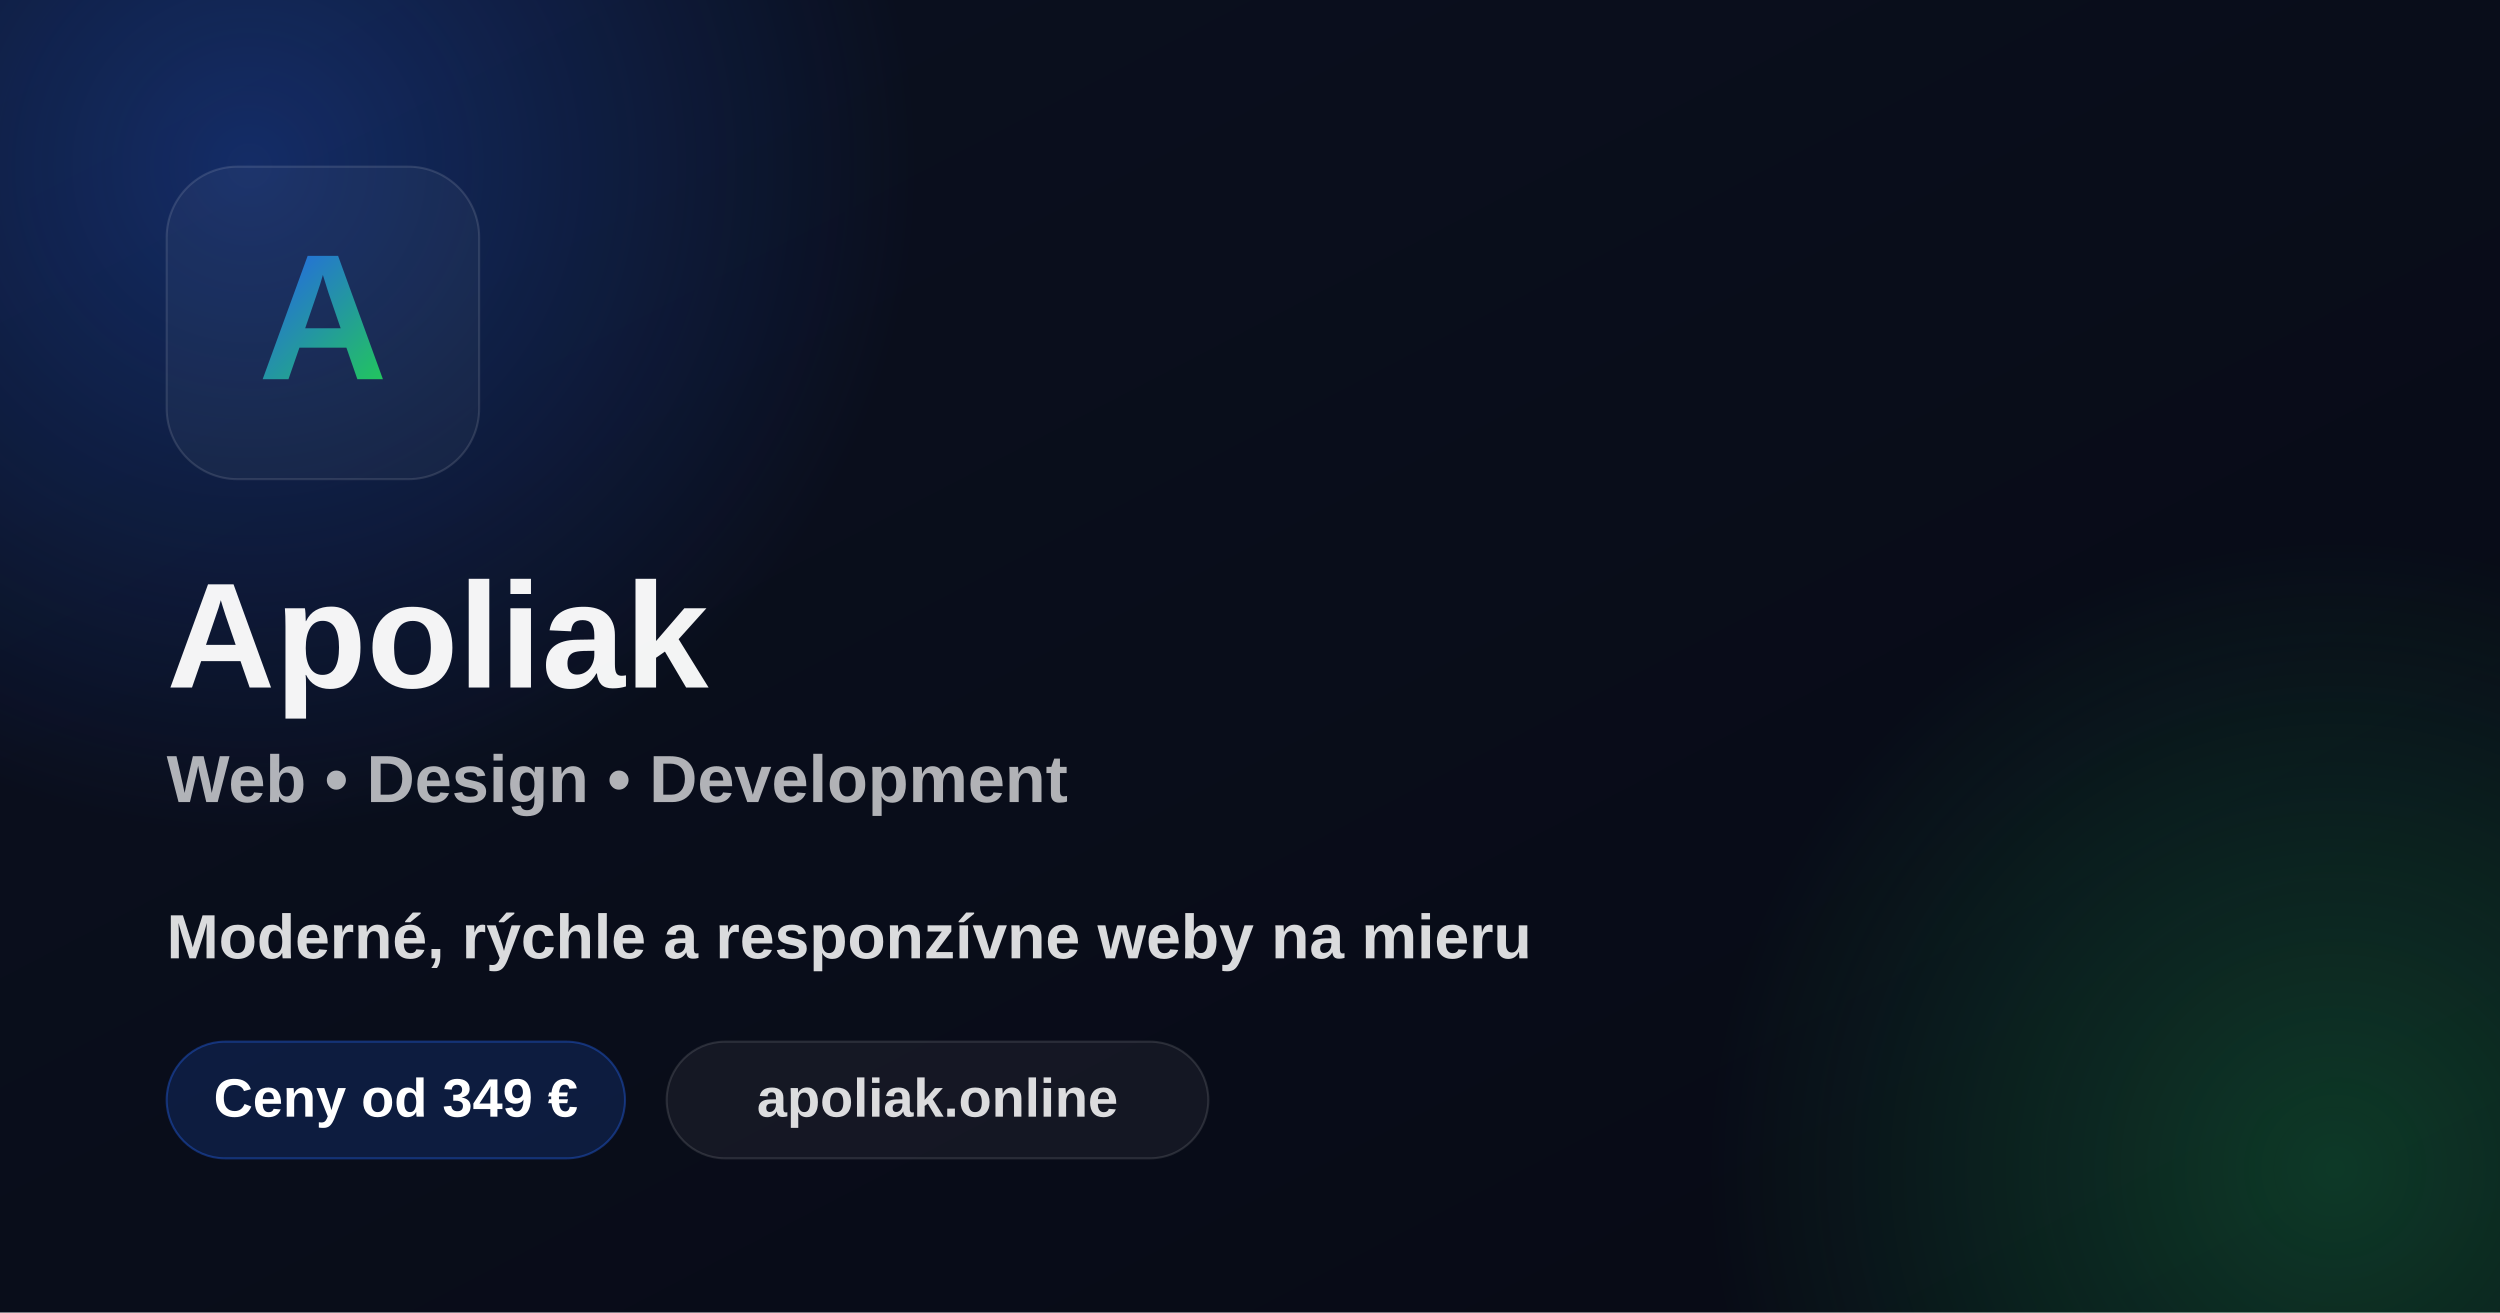
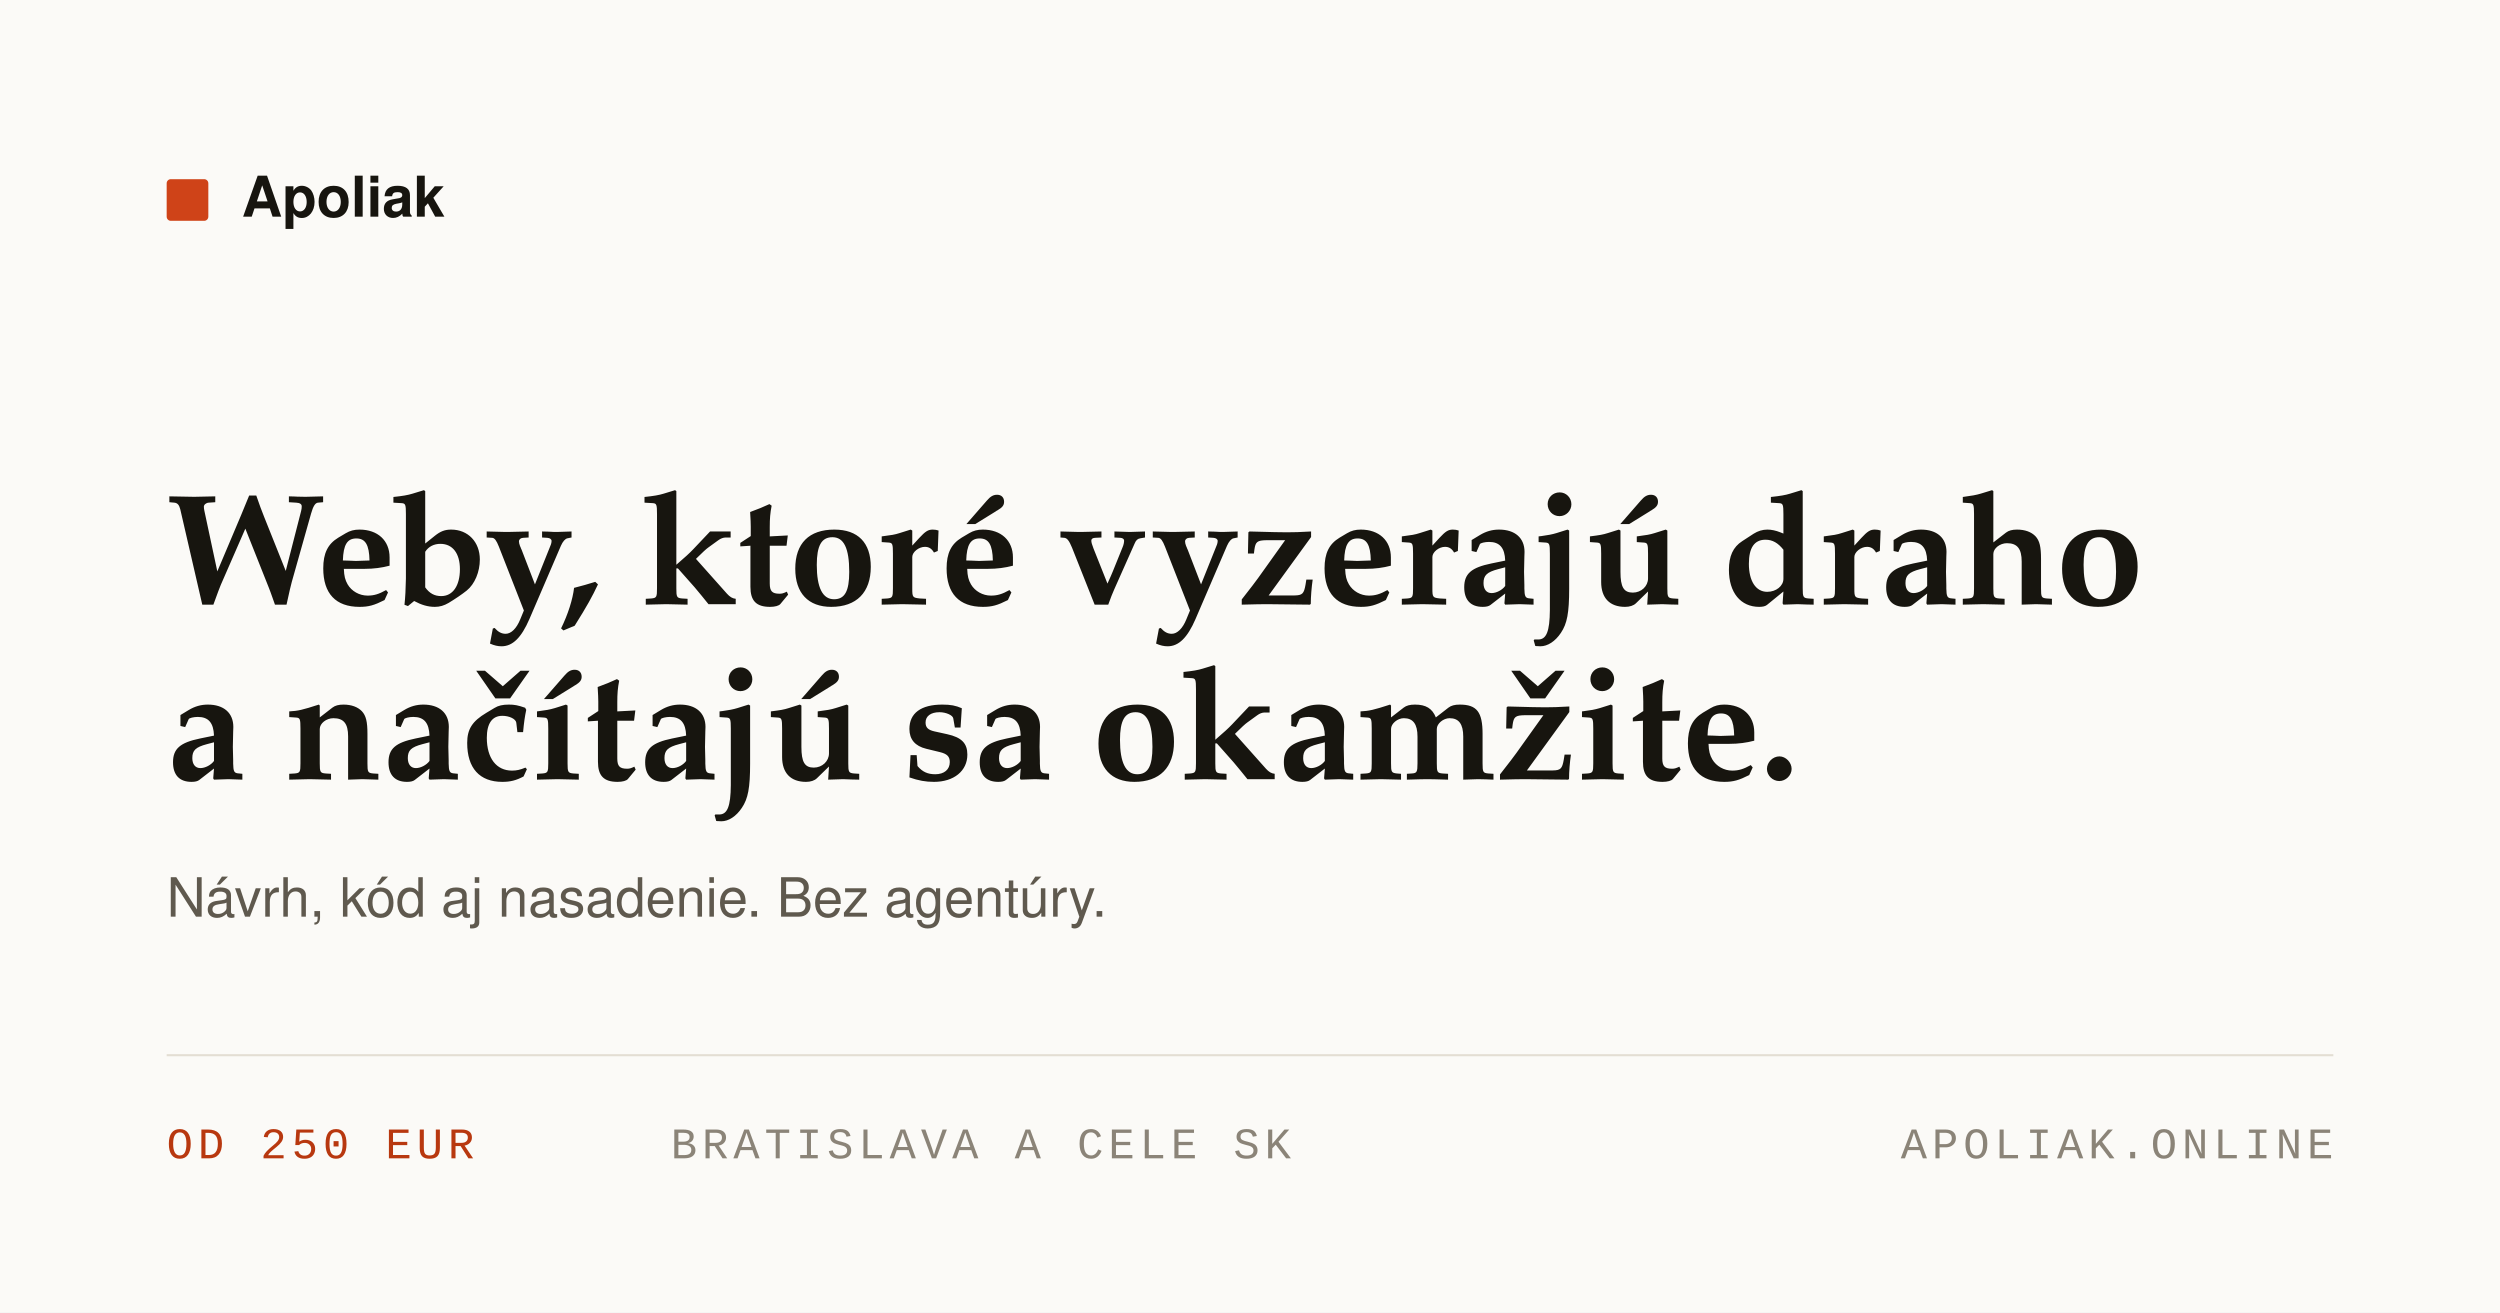
- <svg xmlns="http://www.w3.org/2000/svg" viewBox="0 0 1200 630">
-   <defs>
-     <linearGradient id="bg" x1="0" y1="0" x2="1" y2="1">
-       <stop offset="0" stop-color="#0b1020" />
-       <stop offset="1" stop-color="#070a14" />
-     </linearGradient>
-     <linearGradient id="mark" x1="0" y1="0" x2="1" y2="1">
-       <stop offset="0" stop-color="#2563eb" />
-       <stop offset="1" stop-color="#22c55e" />
-     </linearGradient>
-     <radialGradient id="orb1" cx="0.5" cy="0.5" r="0.5">
-       <stop offset="0" stop-color="#2563eb" stop-opacity="0.35" />
-       <stop offset="1" stop-color="#2563eb" stop-opacity="0" />
-     </radialGradient>
-     <radialGradient id="orb2" cx="0.5" cy="0.5" r="0.5">
-       <stop offset="0" stop-color="#22c55e" stop-opacity="0.25" />
-       <stop offset="1" stop-color="#22c55e" stop-opacity="0" />
-     </radialGradient>
-   </defs>
-   <rect width="1200" height="630" fill="url(#bg)" />
-   <circle cx="120" cy="80" r="320" fill="url(#orb1)" />
-   <circle cx="1120" cy="560" r="300" fill="url(#orb2)" />
-   <rect x="80" y="80" width="150" height="150" rx="34" fill="rgba(255,255,255,0.04)" stroke="rgba(255,255,255,0.12)" />
-   <text x="155" y="182" font-family="Arial,sans-serif" font-weight="900" font-size="86" text-anchor="middle" fill="url(#mark)">A</text>
-   <text x="80" y="330" font-family="Arial,sans-serif" font-weight="800" font-size="72" fill="rgba(255,255,255,0.95)">Apoliak</text>
-   <text x="80" y="385" font-family="Arial,sans-serif" font-weight="600" font-size="32" fill="rgba(255,255,255,0.68)">Web • Design • Development</text>
-   <text x="80" y="460" font-family="Arial,sans-serif" font-weight="700" font-size="30" fill="rgba(255,255,255,0.85)">Moderné, rýchle a responzívne weby na mieru</text>
-   <rect x="80" y="500" width="220" height="56" rx="28" fill="rgba(37,99,235,0.18)" stroke="rgba(37,99,235,0.4)" />
-   <text x="190" y="536" font-family="Arial,sans-serif" font-weight="800" font-size="26" text-anchor="middle" fill="#ffffff">Ceny od 349 €</text>
-   <rect x="320" y="500" width="260" height="56" rx="28" fill="rgba(255,255,255,0.05)" stroke="rgba(255,255,255,0.12)" />
-   <text x="450" y="536" font-family="Arial,sans-serif" font-weight="700" font-size="26" text-anchor="middle" fill="rgba(255,255,255,0.85)">apoliak.online</text>
+ <svg xmlns="http://www.w3.org/2000/svg" width="1200" height="630" viewBox="0 0 1200 630" role="img" aria-label="Apoliak — weby na mieru">
+   <rect width="1200" height="630" fill="#fbfaf7" />
+   <rect x="80" y="86" width="20" height="20" rx="2" fill="#cf4318" />
+   <text x="116" y="104" font-family="Helvetica,Arial,sans-serif" font-size="27" font-weight="600" fill="#17150f">Apoliak</text>
+   <text x="80" y="290" font-family="Georgia,'Palatino Linotype',serif" font-size="76" font-weight="600" fill="#17150f">Weby, ktoré vyzerajú draho</text>
+   <text x="80" y="374" font-family="Georgia,'Palatino Linotype',serif" font-size="76" font-weight="600" fill="#17150f">a načítajú sa okamžite.</text>
+   <text x="80" y="440" font-family="Helvetica,Arial,sans-serif" font-size="26" fill="#5f594e">Návrh, kód aj nasadenie. Bez agentúry.</text>
+   <rect x="80" y="506" width="1040" height="1" fill="#e3ded3" />
+   <text x="80" y="556" font-family="'Courier New',monospace" font-size="21" letter-spacing="2.4" fill="#b8380f">OD 250 EUR</text>
+   <text x="322" y="556" font-family="'Courier New',monospace" font-size="21" letter-spacing="2.4" fill="#8b8478">BRATISLAVA A CELE SK</text>
+   <text x="1120" y="556" font-family="'Courier New',monospace" font-size="21" letter-spacing="2.4" fill="#8b8478" text-anchor="end">APOLIAK.ONLINE</text>
</svg>
